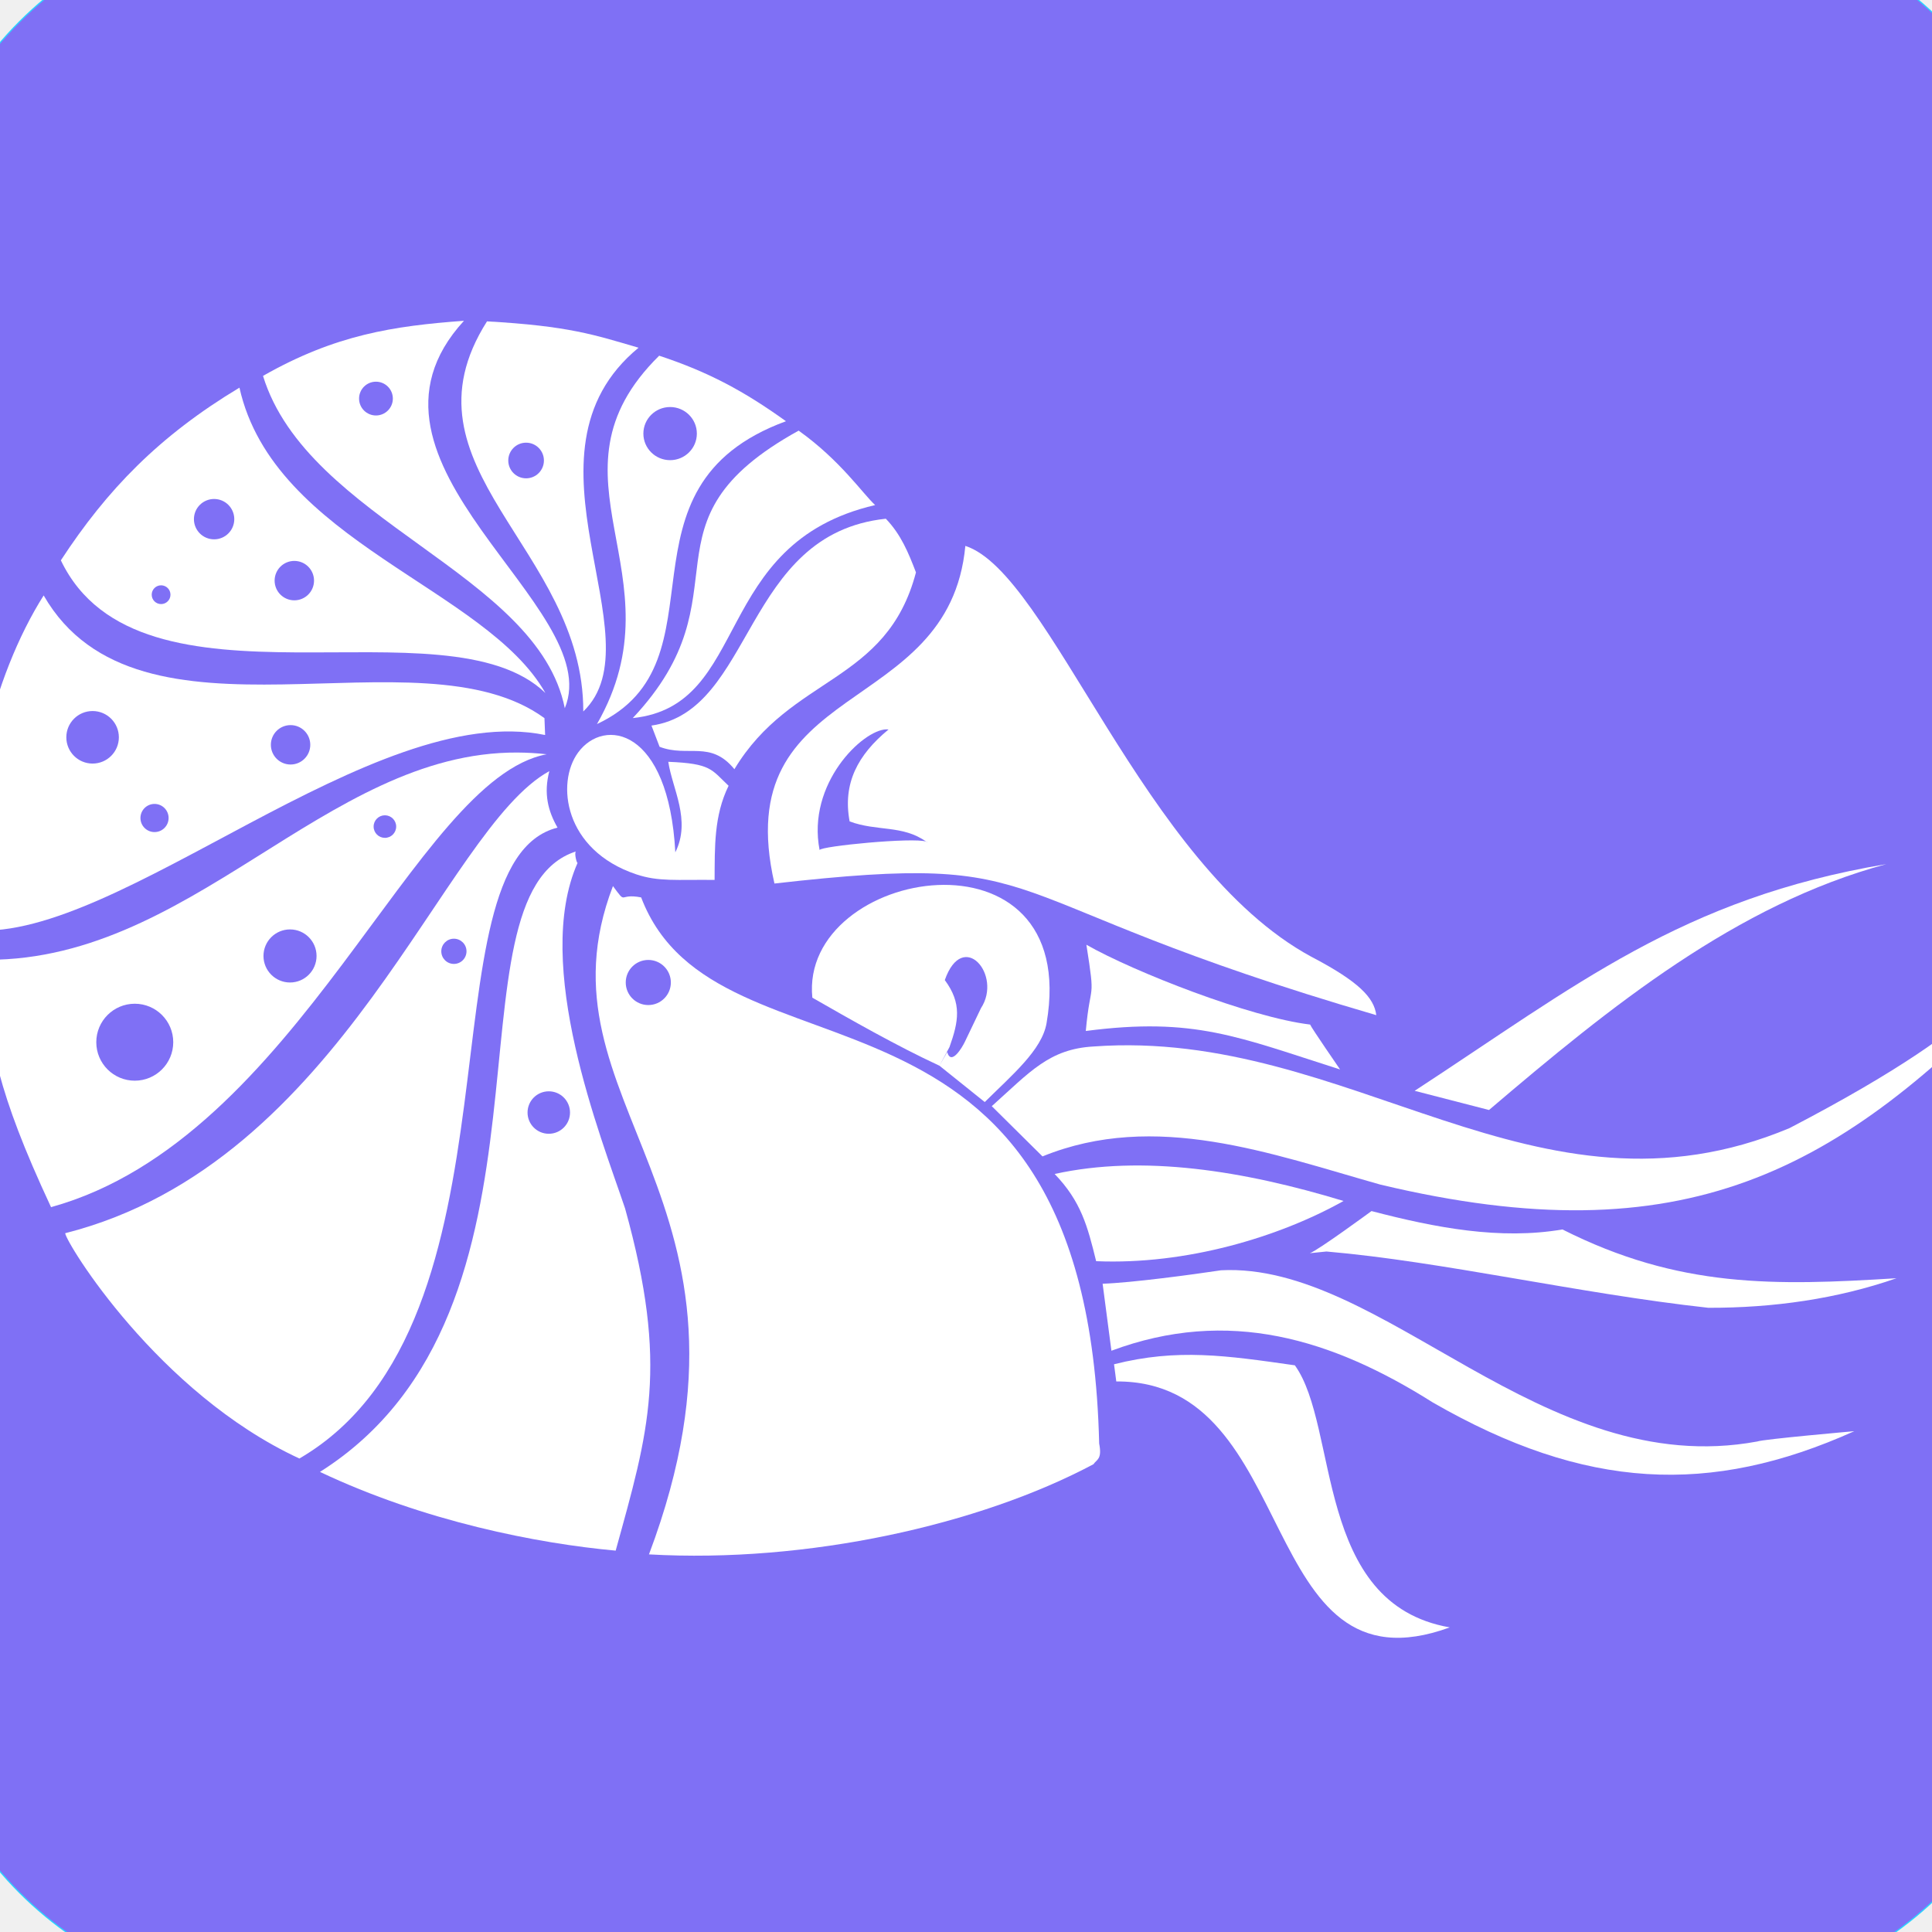
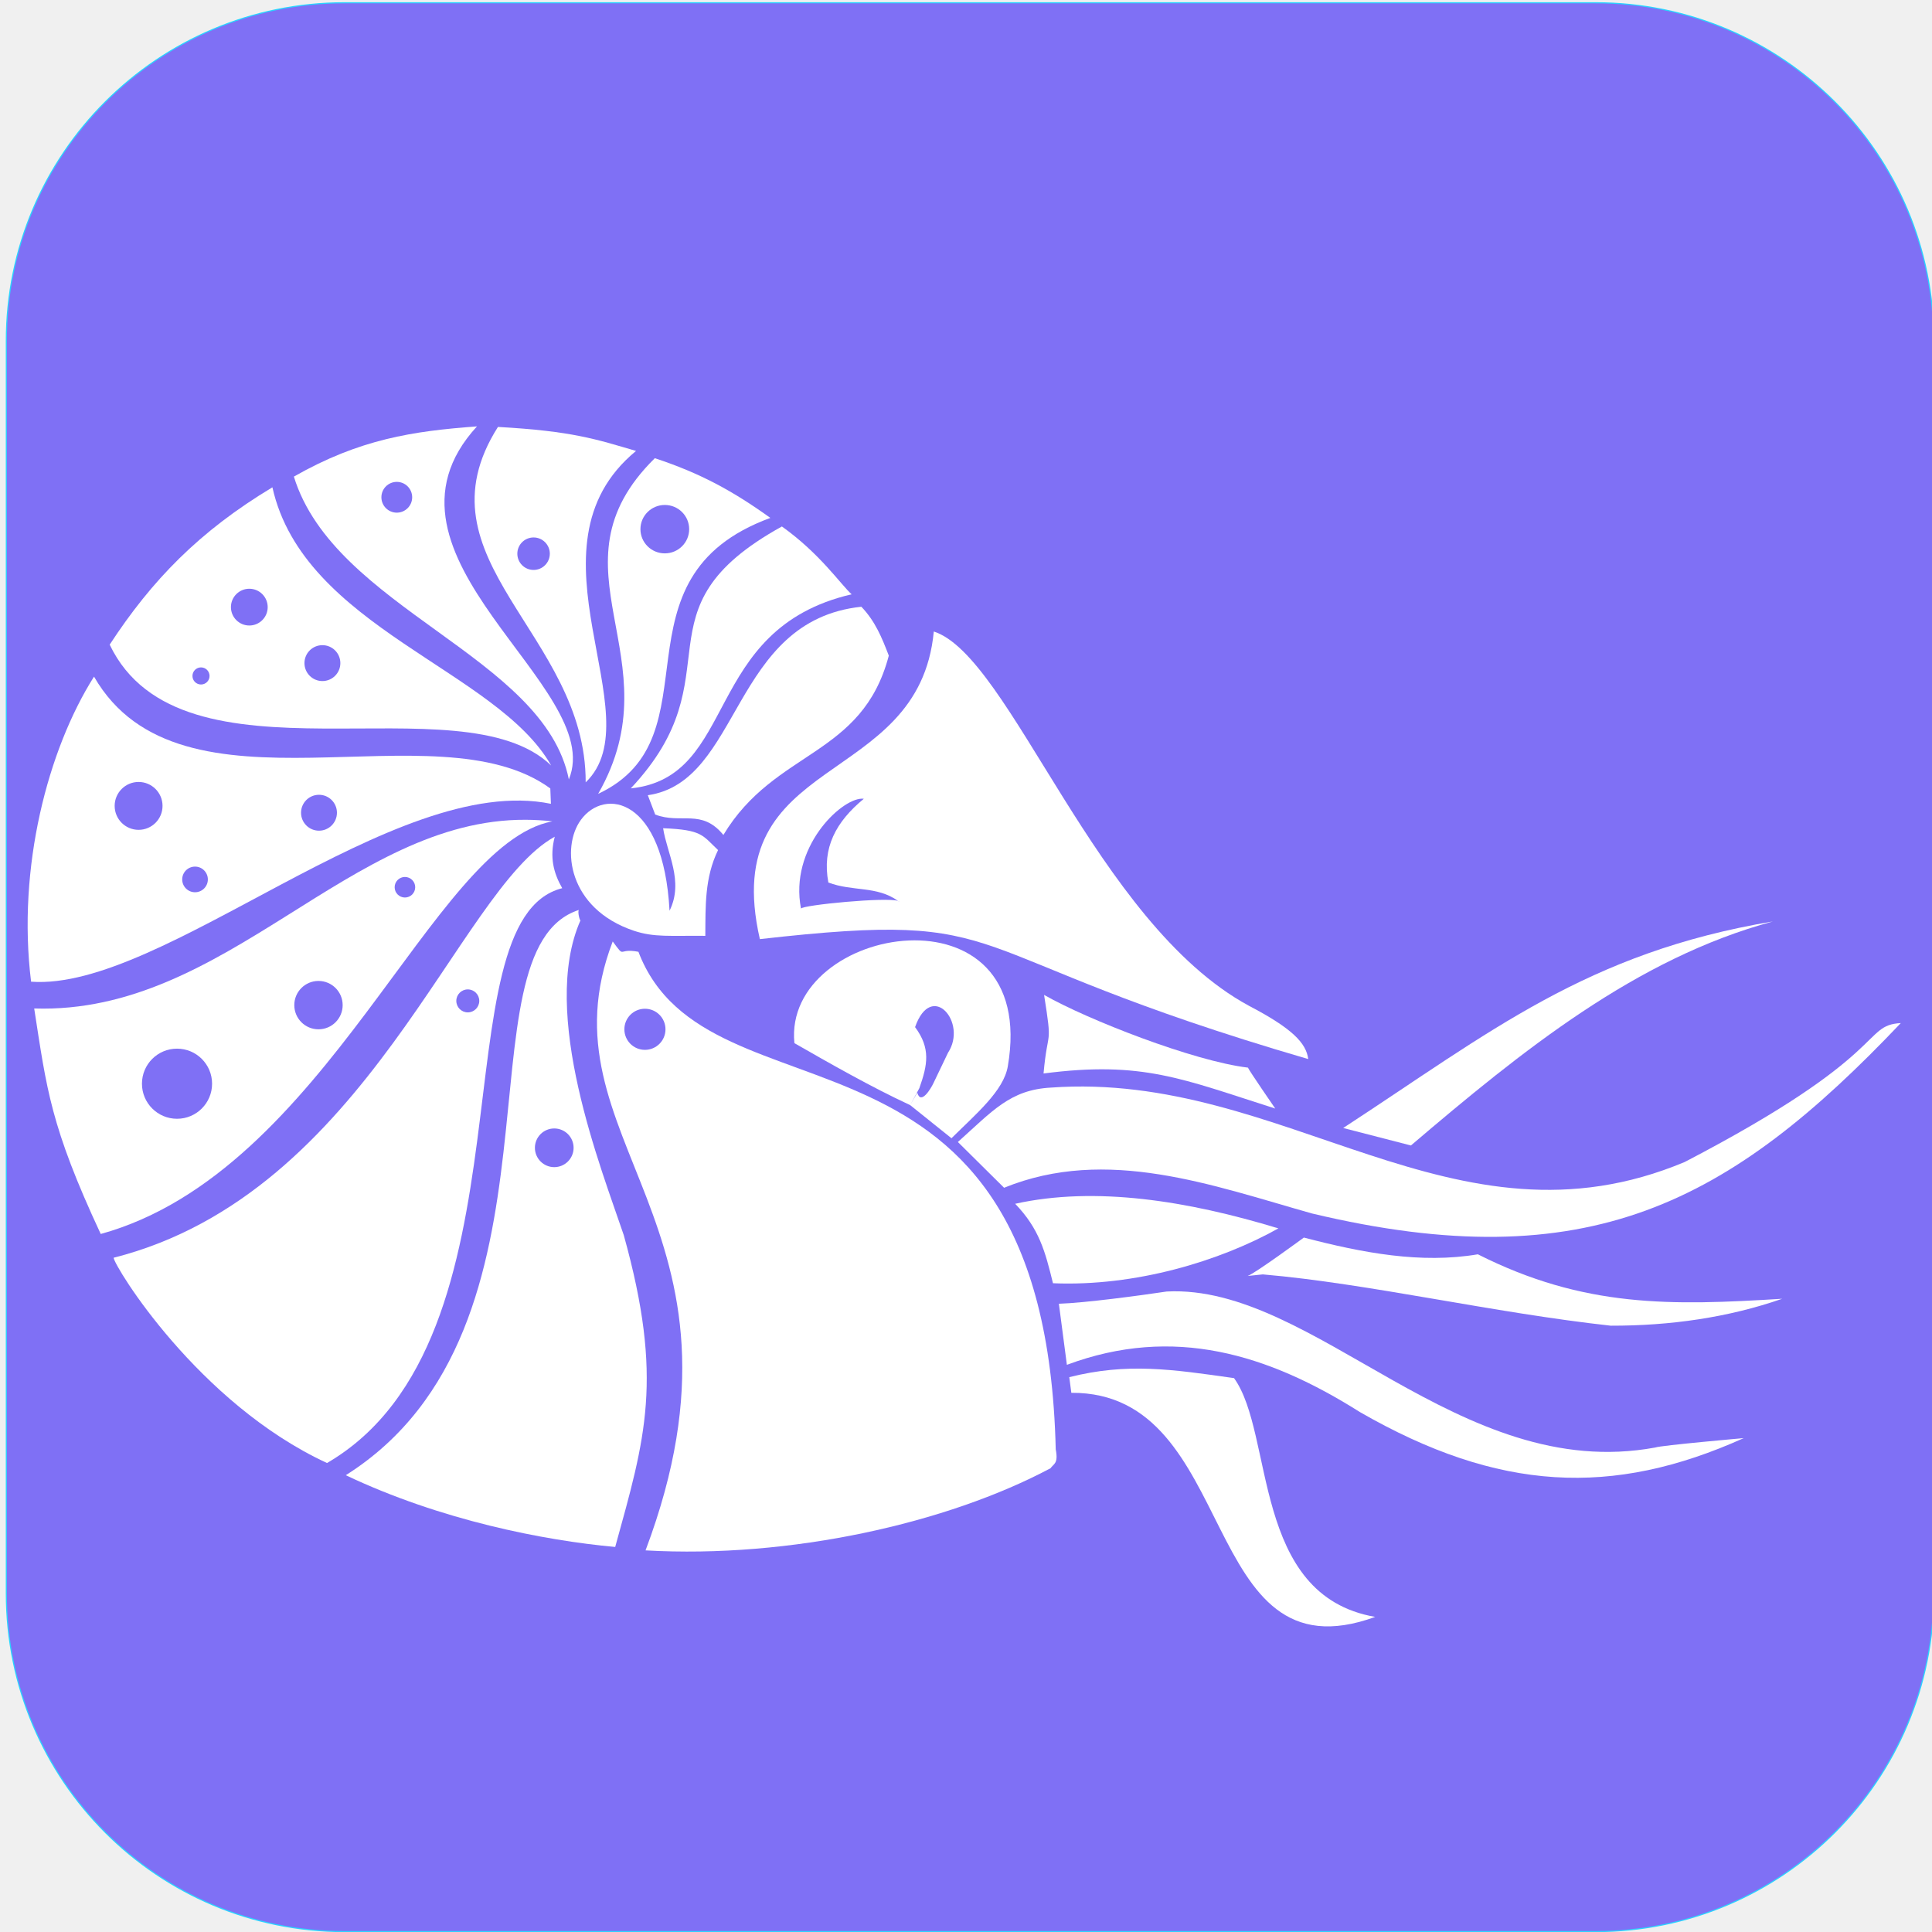
- <svg xmlns="http://www.w3.org/2000/svg" id="svg8" version="1.1" viewBox="0 0 210 210" height="210mm" width="210mm">
+ <svg xmlns="http://www.w3.org/2000/svg" width="210mm" height="210mm" viewBox="0 0 210 210" version="1.1" id="svg8">
  <defs id="defs2" />
-   <g style="display:inline" id="layer4">
-     <rect ry="39.685" y="-9.226" x="-9.44" height="226.535" width="232.083" id="rect851" style="fill:#7f70f5;fill-opacity:1;stroke:#2ad4ff;stroke-width:0.265;stroke-linecap:round;stroke-linejoin:round;paint-order:stroke fill markers" />
-     <path id="path953" d="m 66.625,96.314 c -9.098,23.734 18.6,33.643 3.916,72.641 17.236,0.981 35.977,-3.229 48.314,-9.801 0.337,-0.514 0.963,-0.512 0.62,-2.246 -1.298,-54.774 -41.49,-37.621 -49.784,-59.363 -2.561,-0.497 -1.481,0.912 -3.066,-1.231 z m 3.842,8.027 c 1.354,-1e-4 2.452,1.098 2.452,2.452 9.8e-5,1.354 -1.098,2.452 -2.452,2.452 -1.354,1e-4 -2.452,-1.098 -2.452,-2.452 -9.7e-5,-1.354 1.098,-2.452 2.452,-2.452 z" style="fill:#ffffff;stroke:none;stroke-width:0.31px;stroke-linecap:butt;stroke-linejoin:miter;stroke-opacity:1" />
-     <path id="path955" d="m 62.587,92.554 c -14.793,4.79 0.073,49.823 -27.808,67.435 11.33,5.375 23.655,7.785 32.142,8.558 3.585,-12.979 5.808,-20.006 1.022,-37.197 -2.662,-7.913 -10.077,-26.478 -5.158,-37.571 -0.071,0.143 -0.379,-0.984 -0.198,-1.225 z m -2.937,26.067 c 1.275,-6e-5 2.308,1.033 2.308,2.308 -2.63e-4,1.274 -1.033,2.307 -2.308,2.307 -1.274,7e-5 -2.308,-1.033 -2.308,-2.307 -7e-5,-1.275 1.033,-2.308 2.308,-2.308 z" style="fill:#ffffff;stroke:none;stroke-width:0.31px;stroke-linecap:butt;stroke-linejoin:miter;stroke-opacity:1" />
-     <path id="path957" d="M 59.711,83.817 C 48.125,90.174 37.386,126.374 7.085,134.045 7.167,135.068 17.155,151.422 32.542,158.534 57.959,143.729 45.542,93.742 60.601,89.958 59.559,88.14 59.078,86.24 59.711,83.817 Z M 49.337,102.033 c 0.757,9e-5 1.37,0.614 1.37,1.371 -9.3e-5,0.757 -0.613,1.37 -1.37,1.37 -0.757,-9e-5 -1.37,-0.613 -1.37,-1.37 -2.4e-4,-0.757 0.613,-1.371 1.37,-1.371 z" style="fill:#ffffff;stroke:none;stroke-width:0.31px;stroke-linecap:butt;stroke-linejoin:miter;stroke-opacity:1" />
-     <path id="path959" d="M 56.25,81.797 C 35.204,81.689 20.61,105.057 -2.39,104.308 c 1.495,9.62 1.929,14.013 7.937,26.903 26.987,-7.451 39.511,-46.54 53.875,-49.226 -1.08,-0.121 -2.137,-0.182 -3.172,-0.187 z m -14.413,6.822 c 0.677,1.21e-4 1.226,0.549 1.226,1.226 -1.21e-4,0.677 -0.549,1.226 -1.226,1.226 -0.677,-1.2e-4 -1.226,-0.549 -1.226,-1.226 -2.18e-4,-0.677 0.549,-1.226 1.226,-1.226 z M 31.524,101.024 c 1.593,1.6e-4 2.884,1.291 2.884,2.884 1.68e-4,1.593 -1.291,2.885 -2.884,2.885 -1.593,1.8e-4 -2.885,-1.292 -2.885,-2.885 1.59e-4,-1.593 1.292,-2.885 2.885,-2.884 z m -16.876,8.077 c 2.31,-7e-5 4.183,1.873 4.183,4.183 -2.7e-4,2.31 -1.873,4.182 -4.183,4.182 -2.31,-2.7e-4 -4.182,-1.873 -4.182,-4.182 -6.4e-5,-2.31 1.872,-4.183 4.182,-4.183 z" style="fill:#ffffff;stroke:none;stroke-width:0.31px;stroke-linecap:butt;stroke-linejoin:miter;stroke-opacity:1" />
-     <path id="path961" d="M 4.746,64.721 C -0.757,73.422 -4.445,87.485 -2.761,101.114 12.996,102.265 40.504,76.042 59.252,79.892 l -0.072,-1.834 C 45.472,68.054 15.113,82.736 4.746,64.721 Z m 5.318,12.565 c 1.577,-1.09e-4 2.856,1.279 2.856,2.856 -2.21e-4,1.577 -1.279,2.855 -2.856,2.855 -1.577,-2.19e-4 -2.855,-1.278 -2.855,-2.855 -1.14e-4,-1.577 1.278,-2.856 2.855,-2.856 z m 21.52,1.53 c 1.183,0 2.142,0.959 2.142,2.142 0,1.183 -0.959,2.142 -2.142,2.142 -1.183,0 -2.142,-0.959 -2.142,-2.142 0,-1.183 0.959,-2.142 2.142,-2.142 z M 16.796,87.383 c 0.845,-1.43e-4 1.53,0.685 1.53,1.53 1.46e-4,0.845 -0.685,1.53 -1.53,1.53 -0.845,1.43e-4 -1.53,-0.685 -1.53,-1.53 1.91e-4,-0.845 0.685,-1.53 1.53,-1.53 z" style="fill:#ffffff;stroke:none;stroke-width:0.31px;stroke-linecap:butt;stroke-linejoin:miter;stroke-opacity:1" />
-     <path id="path963" d="M 26.027,42.136 C 17.308,47.378 11.645,53.211 6.615,60.906 15.198,78.791 48.489,64.898 59.282,75.325 52.812,63.901 29.769,58.874 26.027,42.136 Z m -2.755,12.101 c 1.211,3.7e-5 2.193,0.982 2.193,2.193 2.95e-4,1.211 -0.981,2.193 -2.193,2.193 -1.211,-3.9e-5 -2.193,-0.982 -2.193,-2.193 4e-5,-1.211 0.982,-2.193 2.193,-2.193 z m 8.72,6.732 c 1.183,-10e-7 2.142,0.959 2.142,2.142 2e-6,1.183 -0.959,2.142 -2.142,2.142 -1.183,0 -2.142,-0.959 -2.142,-2.142 -2e-6,-1.183 0.959,-2.142 2.142,-2.142 z m -14.482,2.652 c 0.563,1.32e-4 1.02,0.457 1.02,1.02 -1.25e-4,0.563 -0.457,1.02 -1.02,1.02 -0.563,2.08e-4 -1.02,-0.456 -1.02,-1.02 -2.09e-4,-0.564 0.457,-1.02 1.02,-1.02 z" style="fill:#ffffff;stroke:none;stroke-width:0.31px;stroke-linecap:butt;stroke-linejoin:miter;stroke-opacity:1" />
-     <path id="path965" d="M 50.432,34.867 C 42.797,35.432 36.448,36.376 28.588,40.858 33.45,56.631 58.465,62.274 61.391,76.98 65.974,65.929 36.22,50.344 50.432,34.867 Z m -9.567,6.621 c 1.014,9.3e-5 1.836,0.822 1.836,1.836 -9.4e-5,1.014 -0.822,1.836 -1.836,1.836 -1.014,-9.5e-5 -1.836,-0.822 -1.836,-1.836 9.5e-5,-1.014 0.822,-1.836 1.836,-1.836 z" style="fill:#ffffff;stroke:none;stroke-width:0.31px;stroke-linecap:butt;stroke-linejoin:miter;stroke-opacity:1" />
-     <path id="path967" d="m 52.935,34.932 c -10.101,15.903 10.52,24.665 10.465,42.402 8.228,-7.894 -8.074,-27.948 6.008,-39.538 -4.773,-1.397 -7.582,-2.366 -16.473,-2.864 z m 4.249,13.185 c 1.07,-1.6e-4 1.938,0.868 1.938,1.938 -1.75e-4,1.07 -0.868,1.938 -1.938,1.937 -1.07,-1.75e-4 -1.937,-0.868 -1.937,-1.937 -1.61e-4,-1.07 0.867,-1.938 1.937,-1.938 z" style="fill:#ffffff;stroke:none;stroke-width:0.31px;stroke-linecap:butt;stroke-linejoin:miter;stroke-opacity:1" />
-     <path id="path975" d="M 71.649,38.663 C 58.331,51.789 74.216,62.414 64.888,78.703 79.352,71.93 65.874,52.962 85.432,45.785 80.897,42.53 77.033,40.44 71.649,38.663 Z m 1.19,5.579 c 1.605,2.61e-4 2.906,1.293 2.906,2.888 8.3e-5,1.595 -1.301,2.888 -2.906,2.888 -1.605,7.3e-5 -2.907,-1.293 -2.907,-2.888 -8e-5,-1.595 1.301,-2.888 2.907,-2.888 z" style="fill:#ffffff;stroke:none;stroke-width:0.31px;stroke-linecap:butt;stroke-linejoin:miter;stroke-opacity:1" />
-     <path id="path977" d="m 86.809,46.808 c 4.555,3.251 6.981,6.873 8.316,8.091 C 77.246,59.06 81.692,76.714 68.78,78.052 l -2.66e-4,1.1e-4 c 12.787,-13.608 0.012,-21.294 18.029,-31.244 z" style="fill:#ffffff;stroke:none;stroke-width:0.31px;stroke-linecap:butt;stroke-linejoin:miter;stroke-opacity:1" />
-     <path id="path979" d="m 96.286,56.383 c 1.649,1.722 2.443,3.664 3.275,5.834 -3.192,12.129 -13.576,11.16 -19.735,21.392 -2.603,-3.187 -5.038,-1.251 -8.132,-2.436 l -0.882,-2.306 c 11.175,-1.602 9.935,-20.835 25.474,-22.484 z" style="fill:#ffffff;stroke:none;stroke-width:0.31px;stroke-linecap:butt;stroke-linejoin:miter;stroke-opacity:1" />
-     <path id="path981" d="m 72.64,82.805 c 4.684,0.187 4.676,0.839 6.554,2.605 -1.607,3.285 -1.495,6.684 -1.521,10.233 -4.144,-0.043 -6.096,0.206 -8.523,-0.609 -7.862,-2.64 -8.723,-9.943 -6.318,-13.231 2.828,-3.867 9.85,-2.68 10.573,10.841 1.746,-3.502 -0.337,-6.92 -0.765,-9.84 z" style="fill:#ffffff;stroke:none;stroke-width:0.31px;stroke-linecap:butt;stroke-linejoin:miter;stroke-opacity:1" />
-     <path id="path983" d="m 104.929,59.336 c -1.774,18.894 -25.872,14.306 -20.75,36.699 31.683,-3.594 21.544,1.507 65.417,14.308 -0.233,-1.907 -1.922,-3.666 -7.083,-6.362 -18.291,-9.92 -28.399,-41.667 -37.584,-44.645 z m -8.584,19.941 c 0.083,-0.002 0.162,0.002 0.238,0.013 -3.339,2.75 -5.008,5.854 -4.232,9.995 2.964,1.106 5.751,0.362 8.319,2.195 0.078,0.029 0.132,0.061 0.146,0.1 -0.048,-0.036 -0.098,-0.065 -0.146,-0.1 -1.34,-0.489 -11.471,0.489 -11.583,0.916 -1.409,-7.221 4.685,-13.066 7.258,-13.119 z" style="fill:#ffffff;stroke:none;stroke-width:0.31px;stroke-linecap:butt;stroke-linejoin:miter;stroke-opacity:1" />
-     <path id="path985" d="m 107.038,119.788 -4.925,-3.95 0.843,-1.488 c 0.432,1.541 1.651,-0.528 1.934,-1.139 l 1.734,-3.621 c 2.369,-3.611 -1.966,-8.663 -3.928,-3.06 1.876,2.535 1.499,4.493 0.51,7.28 l -1.094,2.028 c -4.658,-2.157 -9.754,-5.069 -13.814,-7.395 -1.419,-14.164 29.284,-19.416 25.457,2.777 -0.502,2.912 -3.739,5.619 -6.718,8.568 z" style="fill:#ffffff;stroke:none;stroke-width:0.31px;stroke-linecap:butt;stroke-linejoin:miter;stroke-opacity:1" />
-     <path id="path987" d="m 107.802,120.236 5.513,5.46 c 12.26,-4.993 24.843,-0.283 36.722,3.064 32.977,7.864 49.865,-1.24 70.252,-22.712 -4.719,0.269 -1.079,3.714 -25.775,16.572 -27.582,11.561 -47.656,-10.897 -75.626,-8.873 -4.853,0.264 -6.942,2.779 -11.086,6.489 z" style="fill:#ffffff;stroke:none;stroke-width:0.31px;stroke-linecap:butt;stroke-linejoin:miter;stroke-opacity:1" />
-     <path id="path991" d="m 114.635,127.606 c 2.872,2.985 3.57,5.65 4.511,9.479 9.805,0.411 19.876,-2.616 26.891,-6.543 -10.878,-3.31 -21.837,-5.049 -31.402,-2.935 z" style="fill:#ffffff;stroke:none;stroke-width:0.31px;stroke-linecap:butt;stroke-linejoin:miter;stroke-opacity:1" />
-     <path id="path993" d="m 153.767,118.567 8.081,2.085 c 13.264,-11.303 26.905,-22.336 43.185,-26.726 -22.209,3.721 -33.75,13.212 -51.266,24.641 z" style="fill:#ffffff;stroke:none;stroke-width:0.31px;stroke-linecap:butt;stroke-linejoin:miter;stroke-opacity:1" />
-     <path id="path995" d="m 142.369,136.217 c 0.845,-0.271 6.707,-4.579 6.707,-4.579 7.018,1.831 13.984,3.148 20.756,1.998 12.68,6.399 23.068,6.121 36.308,5.303 -6.441,2.241 -13.372,3.228 -20.449,3.213 -14.101,-1.547 -28.889,-5.031 -41.51,-6.119 z" style="fill:#ffffff;stroke:none;stroke-width:0.31px;stroke-linecap:butt;stroke-linejoin:miter;stroke-opacity:1" />
-     <path id="path997" d="m 119.85,139.535 0.956,7.284 c 12.719,-4.74 23.972,-1.3 34.952,5.634 16.561,9.522 30.143,10.15 45.794,3.111 0,0 -9.893,0.867 -10.556,1.122 -23.419,4.323 -40.657,-19.516 -58.272,-18.612 -3.095,0.467 -9.751,1.362 -12.872,1.461 z" style="fill:#ffffff;stroke:none;stroke-width:0.31px;stroke-linecap:butt;stroke-linejoin:miter;stroke-opacity:1" />
-     <path id="path999" d="m 118.021,112.064 c 11.819,-1.543 16.58,0.663 27.639,4.182 0,0 -3.153,-4.575 -3.255,-4.881 -6.491,-0.774 -19.171,-5.737 -24.319,-8.676 1.021,6.474 0.446,3.748 -0.065,9.376 z" style="fill:#ffffff;stroke:none;stroke-width:0.31px;stroke-linecap:butt;stroke-linejoin:miter;stroke-opacity:1" />
-     <path id="path1001" d="m 121.091,148.291 0.244,1.866 c 20.248,-0.12 14.996,34.479 36.25,26.734 -14.773,-2.573 -12.015,-21.796 -16.84,-28.487 -7.444,-1.06 -12.759,-1.856 -19.655,-0.114 z" style="fill:#ffffff;stroke:none;stroke-width:0.31px;stroke-linecap:butt;stroke-linejoin:miter;stroke-opacity:1" />
+   <g id="layer4" style="display:inline">
+     <rect style="fill:#7f70f5;fill-opacity:1;stroke:#2ad4ff;stroke-width:0.242;stroke-linecap:round;stroke-linejoin:round;paint-order:stroke fill markers" id="rect851" width="209.391" height="209.533" x="0.748" y="0.361" ry="36.706" />
+     <path style="fill:#ffffff;stroke:none;stroke-width:0.283px;stroke-linecap:butt;stroke-linejoin:miter;stroke-opacity:1" d="m 66.6,102.333 c -8.29,21.625 16.947,30.654 3.568,66.187 15.704,0.894 32.78,-2.942 44.021,-8.93 0.307,-0.469 0.877,-0.466 0.565,-2.046 -1.182,-49.907 -37.803,-34.278 -45.36,-54.088 -2.334,-0.453 -1.35,0.831 -2.794,-1.122 z m 3.501,7.314 c 1.234,-1e-4 2.234,1 2.234,2.234 9e-5,1.234 -1,2.234 -2.234,2.234 -1.234,1e-4 -2.234,-1 -2.234,-2.234 -8.9e-5,-1.234 1,-2.234 2.234,-2.234 z" id="path953" />
+     <path style="fill:#ffffff;stroke:none;stroke-width:0.283px;stroke-linecap:butt;stroke-linejoin:miter;stroke-opacity:1" d="m 62.921,98.907 c -13.478,4.364 0.067,45.396 -25.337,61.443 10.323,4.898 21.553,7.094 29.286,7.797 3.266,-11.826 5.292,-18.229 0.931,-33.892 -2.426,-7.21 -9.182,-24.125 -4.7,-34.232 -0.065,0.131 -0.345,-0.896 -0.18,-1.116 z m -2.676,23.751 c 1.161,-6e-5 2.103,0.941 2.103,2.103 -2.39e-4,1.161 -0.942,2.102 -2.103,2.102 -1.161,6e-5 -2.103,-0.941 -2.103,-2.102 -6.4e-5,-1.161 0.941,-2.103 2.103,-2.103 z" id="path955" />
+     <path style="fill:#ffffff;stroke:none;stroke-width:0.283px;stroke-linecap:butt;stroke-linejoin:miter;stroke-opacity:1" d="m 60.3,90.947 c -10.557,5.792 -20.342,38.775 -47.95,45.764 0.075,0.932 9.176,15.833 23.196,22.313 C 58.703,145.535 47.39,99.99 61.111,96.542 60.161,94.886 59.723,93.154 60.3,90.947 Z m -9.453,16.597 c 0.69,8e-5 1.249,0.559 1.248,1.249 -8.5e-5,0.689 -0.559,1.248 -1.248,1.248 -0.689,-8e-5 -1.248,-0.559 -1.248,-1.248 -2.19e-4,-0.69 0.559,-1.249 1.248,-1.249 z" id="path957" />
+     <path style="fill:#ffffff;stroke:none;stroke-width:0.283px;stroke-linecap:butt;stroke-linejoin:miter;stroke-opacity:1" d="M 57.146,89.106 C 37.971,89.008 24.674,110.299 3.717,109.617 5.08,118.382 5.475,122.384 10.949,134.129 35.538,127.34 46.949,91.724 60.036,89.277 59.052,89.166 58.089,89.111 57.146,89.106 Z m -13.132,6.216 c 0.617,1.11e-4 1.117,0.5 1.117,1.117 -1.11e-4,0.617 -0.5,1.117 -1.117,1.117 -0.617,-1.09e-4 -1.117,-0.5 -1.117,-1.117 -1.99e-4,-0.617 0.5,-1.117 1.117,-1.117 z m -9.396,11.302 c 1.451,1.4e-4 2.628,1.177 2.628,2.628 1.53e-4,1.452 -1.176,2.629 -2.628,2.629 -1.452,1.7e-4 -2.629,-1.177 -2.629,-2.629 1.44e-4,-1.452 1.177,-2.628 2.629,-2.628 z M 19.241,113.984 c 2.105,-7e-5 3.811,1.706 3.811,3.811 -2.46e-4,2.105 -1.707,3.811 -3.811,3.811 -2.104,-2.4e-4 -3.81,-1.706 -3.811,-3.811 -5.9e-5,-2.105 1.706,-3.811 3.811,-3.811 z" id="path959" />
+     <path style="fill:#ffffff;stroke:none;stroke-width:0.283px;stroke-linecap:butt;stroke-linejoin:miter;stroke-opacity:1" d="M 10.219,73.547 C 5.205,81.476 1.845,94.289 3.379,106.706 17.736,107.755 42.8,83.863 59.882,87.37 l -0.066,-1.671 C 47.326,76.585 19.665,89.962 10.219,73.547 Z m 4.846,11.449 c 1.437,-10e-5 2.602,1.165 2.602,2.602 -2.01e-4,1.437 -1.165,2.602 -2.602,2.602 -1.437,-1.99e-4 -2.601,-1.165 -2.602,-2.602 -1.04e-4,-1.437 1.165,-2.602 2.602,-2.602 z m 19.608,1.394 c 1.078,0 1.951,0.874 1.951,1.951 0,1.078 -0.874,1.951 -1.951,1.951 -1.078,0 -1.951,-0.874 -1.951,-1.951 0,-1.078 0.874,-1.951 1.951,-1.951 z m -13.474,7.806 c 0.77,-1.3e-4 1.394,0.624 1.394,1.394 1.33e-4,0.77 -0.624,1.394 -1.394,1.394 -0.77,1.3e-4 -1.394,-0.624 -1.394,-1.394 1.73e-4,-0.77 0.624,-1.394 1.394,-1.394 z" id="path961" />
+     <path style="fill:#ffffff;stroke:none;stroke-width:0.283px;stroke-linecap:butt;stroke-linejoin:miter;stroke-opacity:1" d="M 29.609,52.969 C 21.665,57.745 16.505,63.06 11.922,70.071 19.742,86.368 50.076,73.709 59.909,83.209 54.014,72.8 33.018,68.22 29.609,52.969 Z m -2.51,11.025 c 1.103,3.4e-5 1.998,0.894 1.998,1.998 2.69e-4,1.104 -0.894,1.998 -1.998,1.998 -1.104,-3.5e-5 -1.998,-0.895 -1.998,-1.998 3.7e-5,-1.103 0.894,-1.998 1.998,-1.998 z m 7.945,6.133 c 1.078,-10e-7 1.951,0.874 1.951,1.951 2e-6,1.078 -0.874,1.951 -1.951,1.951 -1.078,0 -1.951,-0.874 -1.951,-1.951 -2e-6,-1.078 0.874,-1.951 1.951,-1.951 z m -13.195,2.416 c 0.513,1.21e-4 0.929,0.416 0.929,0.93 -1.14e-4,0.513 -0.416,0.929 -0.929,0.929 -0.513,1.9e-4 -0.93,-0.416 -0.93,-0.929 -1.9e-4,-0.513 0.416,-0.93 0.93,-0.93 z" id="path963" />
+     <path style="fill:#ffffff;stroke:none;stroke-width:0.283px;stroke-linecap:butt;stroke-linejoin:miter;stroke-opacity:1" d="m 51.846,46.346 c -6.956,0.514 -12.741,1.375 -19.903,5.459 4.43,14.372 27.222,19.513 29.888,32.912 C 66.007,74.648 38.896,60.448 51.846,46.346 Z m -8.717,6.032 c 0.924,8.5e-5 1.672,0.749 1.673,1.673 -8.6e-5,0.924 -0.749,1.672 -1.673,1.673 -0.924,-8.7e-5 -1.672,-0.749 -1.673,-1.673 8.7e-5,-0.924 0.749,-1.672 1.673,-1.673 z" id="path965" />
+     <path style="fill:#ffffff;stroke:none;stroke-width:0.283px;stroke-linecap:butt;stroke-linejoin:miter;stroke-opacity:1" d="m 54.126,46.405 c -9.203,14.49 9.585,22.473 9.535,38.634 7.497,-7.193 -7.356,-25.465 5.474,-36.024 -4.349,-1.273 -6.908,-2.156 -15.01,-2.61 z M 57.997,58.419 c 0.975,-1.46e-4 1.766,0.791 1.766,1.766 -1.6e-4,0.975 -0.791,1.765 -1.766,1.765 -0.975,-1.59e-4 -1.765,-0.79 -1.765,-1.765 -1.47e-4,-0.975 0.79,-1.766 1.765,-1.766 z" id="path967" />
+     <path style="fill:#ffffff;stroke:none;stroke-width:0.283px;stroke-linecap:butt;stroke-linejoin:miter;stroke-opacity:1" d="M 71.177,49.804 C 59.042,61.764 73.516,71.445 65.017,86.287 78.196,80.116 65.916,62.833 83.735,56.294 79.604,53.328 76.083,51.424 71.177,49.804 Z m 1.085,5.083 c 1.463,2.38e-4 2.648,1.178 2.648,2.631 7.6e-5,1.453 -1.185,2.631 -2.648,2.631 -1.463,6.7e-5 -2.649,-1.178 -2.649,-2.631 -7.4e-5,-1.453 1.186,-2.631 2.649,-2.631 z" id="path975" />
+     <path style="fill:#ffffff;stroke:none;stroke-width:0.283px;stroke-linecap:butt;stroke-linejoin:miter;stroke-opacity:1" d="m 84.99,57.226 c 4.15,2.962 6.36,6.262 7.577,7.372 C 76.277,68.389 80.328,84.474 68.563,85.694 l -2.43e-4,1.01e-4 C 80.214,73.295 68.574,66.292 84.99,57.226 Z" id="path977" />
+     <path style="fill:#ffffff;stroke:none;stroke-width:0.283px;stroke-linecap:butt;stroke-linejoin:miter;stroke-opacity:1" d="m 93.625,65.95 c 1.503,1.569 2.226,3.339 2.984,5.316 -2.908,11.052 -12.37,10.169 -17.981,19.491 -2.372,-2.903 -4.59,-1.14 -7.41,-2.219 L 70.415,86.436 c 10.182,-1.46 9.052,-18.984 23.21,-20.486 z" id="path979" />
+     <path style="fill:#ffffff;stroke:none;stroke-width:0.283px;stroke-linecap:butt;stroke-linejoin:miter;stroke-opacity:1" d="m 72.08,90.025 c 4.268,0.17 4.261,0.764 5.971,2.374 -1.464,2.993 -1.362,6.09 -1.386,9.323 -3.775,-0.039 -5.554,0.188 -7.766,-0.554 -7.163,-2.405 -7.948,-9.059 -5.757,-12.055 2.577,-3.523 8.974,-2.442 9.634,9.878 1.591,-3.191 -0.307,-6.305 -0.697,-8.965 z" id="path981" />
+     <path style="fill:#ffffff;stroke:none;stroke-width:0.283px;stroke-linecap:butt;stroke-linejoin:miter;stroke-opacity:1" d="m 101.5,68.641 c -1.616,17.215 -23.573,13.035 -18.906,33.438 28.867,-3.275 19.629,1.373 59.604,13.037 -0.212,-1.738 -1.751,-3.34 -6.454,-5.797 -16.666,-9.039 -25.875,-37.965 -34.245,-40.678 z M 93.679,86.81 c 0.076,-0.002 0.148,0.002 0.217,0.012 -3.043,2.506 -4.563,5.334 -3.856,9.107 2.701,1.007 5.24,0.33 7.579,2 0.071,0.026 0.12,0.056 0.133,0.091 -0.044,-0.033 -0.089,-0.06 -0.133,-0.091 -1.221,-0.446 -10.452,0.446 -10.553,0.835 -1.284,-6.579 4.268,-11.905 6.613,-11.953 z" id="path983" />
+     <path style="fill:#ffffff;stroke:none;stroke-width:0.283px;stroke-linecap:butt;stroke-linejoin:miter;stroke-opacity:1" d="m 103.421,123.722 -4.488,-3.599 0.769,-1.356 c 0.394,1.404 1.504,-0.481 1.762,-1.038 l 1.58,-3.299 c 2.159,-3.29 -1.791,-7.894 -3.579,-2.788 1.709,2.31 1.365,4.093 0.465,6.633 l -0.996,1.847 c -4.244,-1.965 -8.887,-4.619 -12.586,-6.738 -1.293,-12.906 26.682,-17.691 23.195,2.53 -0.458,2.653 -3.407,5.12 -6.121,7.807 z" id="path985" />
+     <path style="fill:#ffffff;stroke:none;stroke-width:0.283px;stroke-linecap:butt;stroke-linejoin:miter;stroke-opacity:1" d="m 104.117,124.13 5.023,4.975 c 11.171,-4.549 22.636,-0.258 33.459,2.792 30.047,7.165 45.434,-1.129 64.01,-20.693 -4.3,0.245 -0.984,3.384 -23.485,15.099 -25.131,10.534 -43.421,-9.929 -68.906,-8.085 -4.422,0.24 -6.325,2.532 -10.101,5.912 z" id="path987" />
+     <path style="fill:#ffffff;stroke:none;stroke-width:0.283px;stroke-linecap:butt;stroke-linejoin:miter;stroke-opacity:1" d="m 110.344,130.845 c 2.616,2.72 3.253,5.148 4.11,8.637 8.934,0.374 18.11,-2.384 24.502,-5.962 -9.912,-3.016 -19.897,-4.601 -28.612,-2.675 z" id="path991" />
+     <path style="fill:#ffffff;stroke:none;stroke-width:0.283px;stroke-linecap:butt;stroke-linejoin:miter;stroke-opacity:1" d="m 145.998,122.608 7.363,1.9 c 12.085,-10.299 24.514,-20.351 39.348,-24.351 -20.235,3.391 -30.751,12.038 -46.711,22.452 z" id="path993" />
+     <path style="fill:#ffffff;stroke:none;stroke-width:0.283px;stroke-linecap:butt;stroke-linejoin:miter;stroke-opacity:1" d="m 135.613,138.691 c 0.769,-0.247 6.111,-4.173 6.111,-4.173 6.395,1.669 12.742,2.868 18.912,1.82 11.554,5.83 21.018,5.577 33.082,4.832 -5.869,2.042 -12.183,2.941 -18.632,2.927 -12.848,-1.41 -26.322,-4.584 -37.821,-5.576 z" id="path995" />
+     <path style="fill:#ffffff;stroke:none;stroke-width:0.283px;stroke-linecap:butt;stroke-linejoin:miter;stroke-opacity:1" d="m 115.095,141.713 0.871,6.637 c 11.589,-4.319 21.842,-1.185 31.846,5.133 15.089,8.676 27.465,9.248 41.724,2.834 0,0 -9.014,0.79 -9.618,1.022 -21.338,3.939 -37.045,-17.782 -53.094,-16.958 -2.82,0.425 -8.884,1.241 -11.729,1.331 z" id="path997" />
+     <path style="fill:#ffffff;stroke:none;stroke-width:0.283px;stroke-linecap:butt;stroke-linejoin:miter;stroke-opacity:1" d="m 113.429,116.684 c 10.769,-1.406 15.107,0.604 25.183,3.81 0,0 -2.873,-4.169 -2.966,-4.447 -5.914,-0.705 -17.468,-5.227 -22.158,-7.905 0.931,5.899 0.406,3.415 -0.06,8.543 z" id="path999" />
+     <path style="fill:#ffffff;stroke:none;stroke-width:0.283px;stroke-linecap:butt;stroke-linejoin:miter;stroke-opacity:1" d="m 116.226,149.692 0.223,1.701 c 18.449,-0.109 13.664,31.415 33.029,24.358 -13.46,-2.344 -10.947,-19.859 -15.343,-25.955 -6.783,-0.966 -11.625,-1.691 -17.909,-0.104 z" id="path1001" />
  </g>
</svg>
